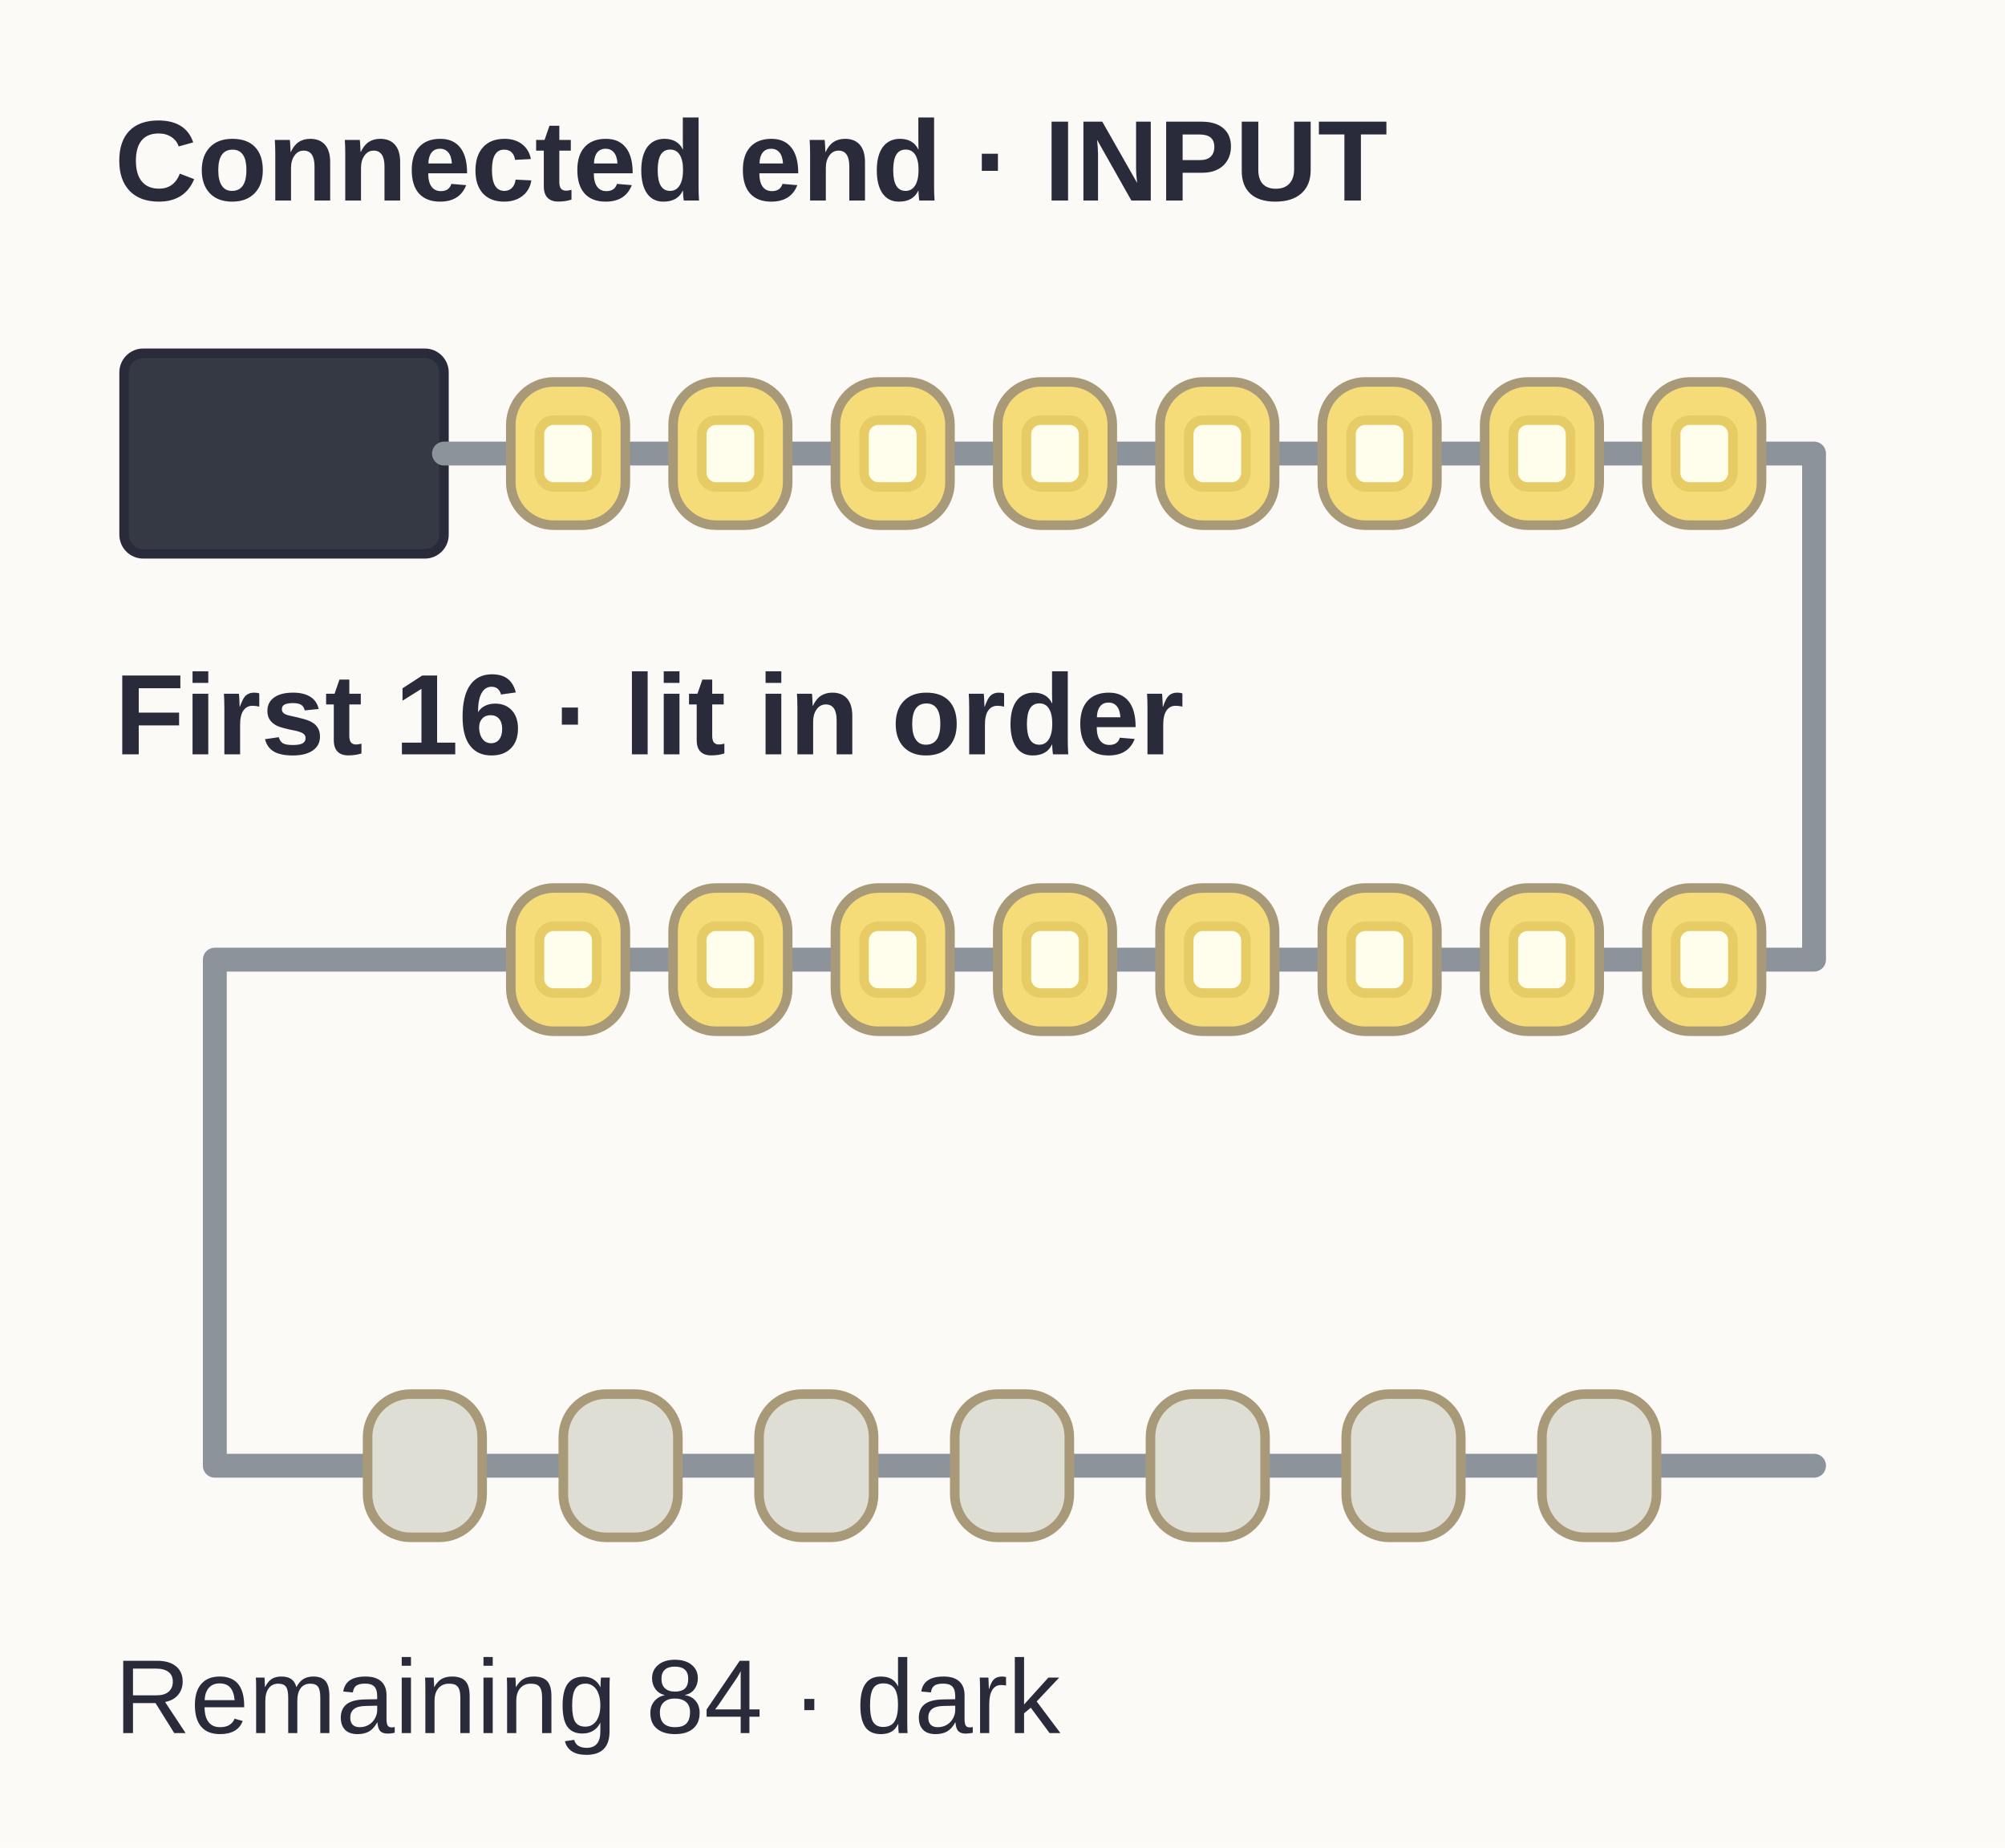
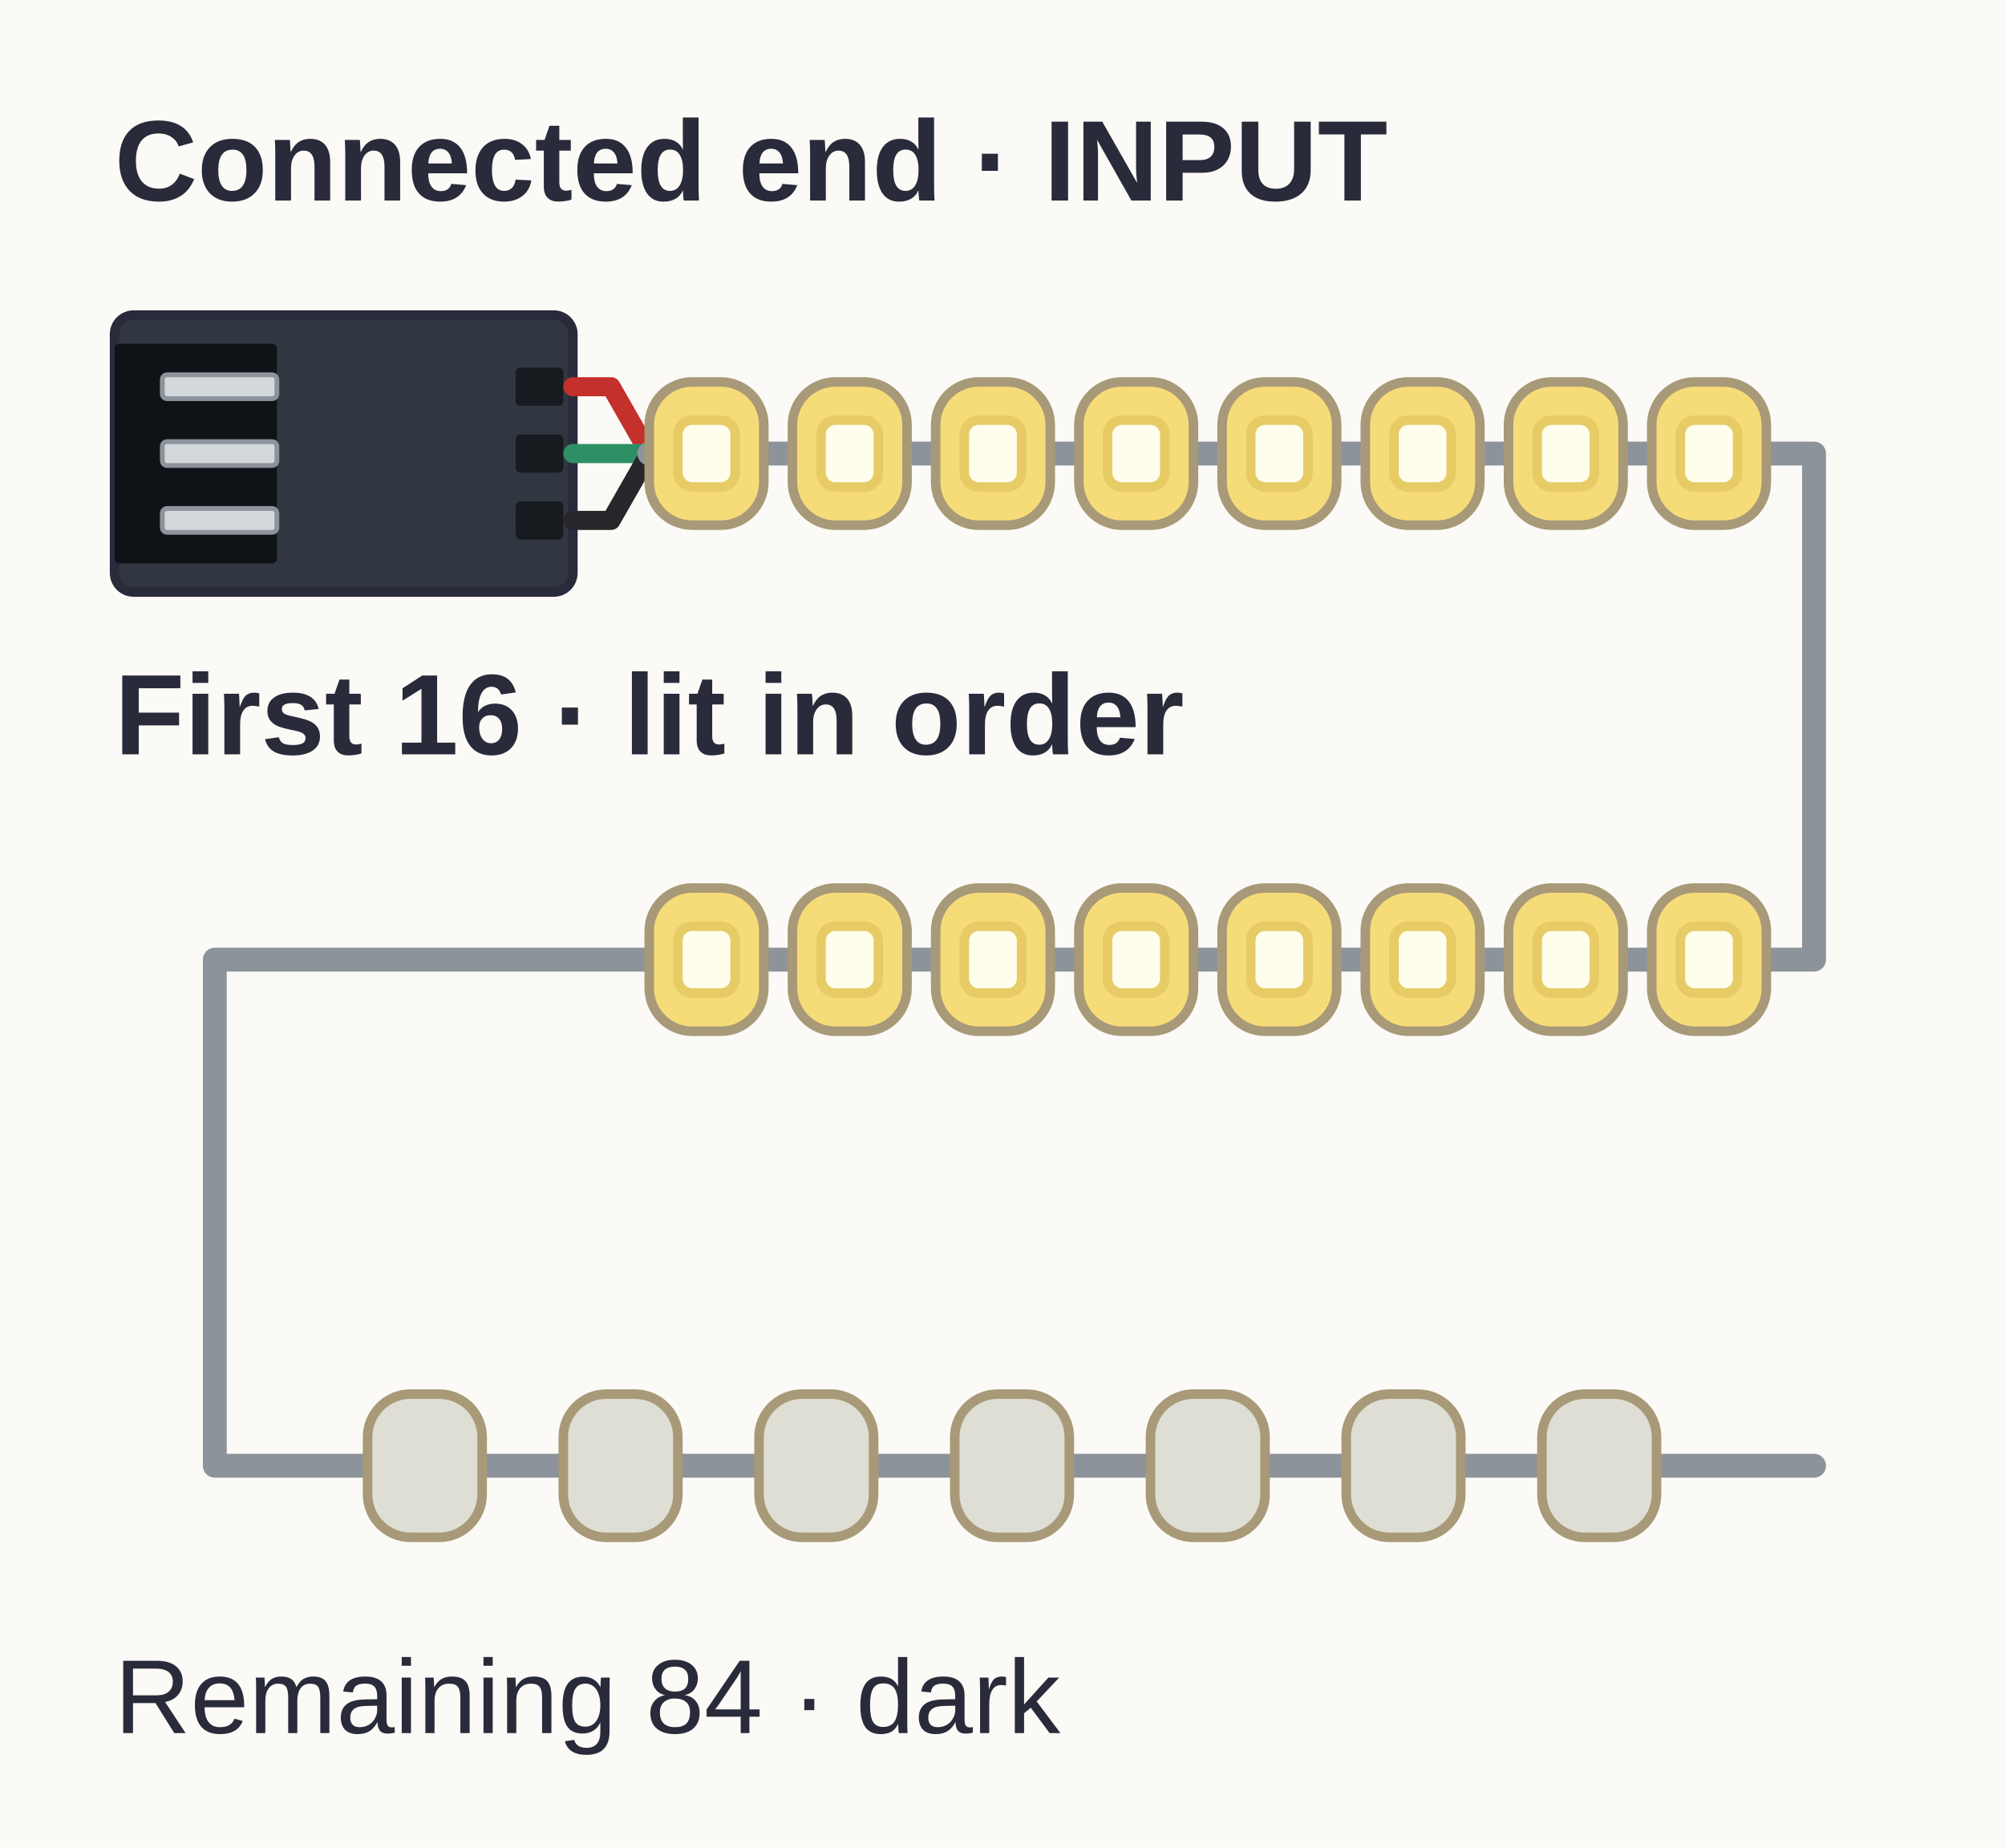
<svg xmlns="http://www.w3.org/2000/svg" viewBox="0 89 420 387" width="420" height="387" role="img">
  <defs>
    <marker id="arrow" viewBox="0 0 10 10" refX="8" refY="5" markerWidth="7" markerHeight="7" orient="auto-start-reverse">
      <path d="M0 0 L10 5 L0 10z" fill="#2f6fb5" />
    </marker>
  </defs>
  <rect x="0" y="89" width="420" height="387" fill="#fbfaf6" />
  <text x="24" y="131" font-family="Arial,Helvetica,sans-serif" font-size="24" fill="#292b3b" font-weight="700" text-anchor="start">Connected end · INPUT</text>
-   <rect x="26" y="163" width="67" height="42" rx="4" fill="#353943" stroke="#292b3b" stroke-width="2" />
-   <path d="M93 184 L380 184 L380 290 L45 290 L45 396 L380 396" fill="none" stroke="#8d939a" stroke-width="5" stroke-linejoin="round" stroke-linecap="round" />
-   <rect x="107" y="169" width="24" height="30" rx="9" fill="#f6dc79" stroke="#a89978" stroke-width="2" />
-   <rect x="113" y="177" width="12" height="14" rx="3" fill="#fffdec" stroke="#e7cb65" stroke-width="2" />
-   <rect x="141" y="169" width="24" height="30" rx="9" fill="#f6dc79" stroke="#a89978" stroke-width="2" />
-   <rect x="147" y="177" width="12" height="14" rx="3" fill="#fffdec" stroke="#e7cb65" stroke-width="2" />
-   <rect x="175" y="169" width="24" height="30" rx="9" fill="#f6dc79" stroke="#a89978" stroke-width="2" />
-   <rect x="181" y="177" width="12" height="14" rx="3" fill="#fffdec" stroke="#e7cb65" stroke-width="2" />
-   <rect x="209" y="169" width="24" height="30" rx="9" fill="#f6dc79" stroke="#a89978" stroke-width="2" />
-   <rect x="215" y="177" width="12" height="14" rx="3" fill="#fffdec" stroke="#e7cb65" stroke-width="2" />
-   <rect x="243" y="169" width="24" height="30" rx="9" fill="#f6dc79" stroke="#a89978" stroke-width="2" />
-   <rect x="249" y="177" width="12" height="14" rx="3" fill="#fffdec" stroke="#e7cb65" stroke-width="2" />
-   <rect x="277" y="169" width="24" height="30" rx="9" fill="#f6dc79" stroke="#a89978" stroke-width="2" />
-   <rect x="283" y="177" width="12" height="14" rx="3" fill="#fffdec" stroke="#e7cb65" stroke-width="2" />
-   <rect x="311" y="169" width="24" height="30" rx="9" fill="#f6dc79" stroke="#a89978" stroke-width="2" />
-   <rect x="317" y="177" width="12" height="14" rx="3" fill="#fffdec" stroke="#e7cb65" stroke-width="2" />
-   <rect x="345" y="169" width="24" height="30" rx="9" fill="#f6dc79" stroke="#a89978" stroke-width="2" />
-   <rect x="351" y="177" width="12" height="14" rx="3" fill="#fffdec" stroke="#e7cb65" stroke-width="2" />
-   <rect x="345" y="275" width="24" height="30" rx="9" fill="#f6dc79" stroke="#a89978" stroke-width="2" />
-   <rect x="351" y="283" width="12" height="14" rx="3" fill="#fffdec" stroke="#e7cb65" stroke-width="2" />
-   <rect x="311" y="275" width="24" height="30" rx="9" fill="#f6dc79" stroke="#a89978" stroke-width="2" />
-   <rect x="317" y="283" width="12" height="14" rx="3" fill="#fffdec" stroke="#e7cb65" stroke-width="2" />
-   <rect x="277" y="275" width="24" height="30" rx="9" fill="#f6dc79" stroke="#a89978" stroke-width="2" />
-   <rect x="283" y="283" width="12" height="14" rx="3" fill="#fffdec" stroke="#e7cb65" stroke-width="2" />
-   <rect x="243" y="275" width="24" height="30" rx="9" fill="#f6dc79" stroke="#a89978" stroke-width="2" />
-   <rect x="249" y="283" width="12" height="14" rx="3" fill="#fffdec" stroke="#e7cb65" stroke-width="2" />
-   <rect x="209" y="275" width="24" height="30" rx="9" fill="#f6dc79" stroke="#a89978" stroke-width="2" />
-   <rect x="215" y="283" width="12" height="14" rx="3" fill="#fffdec" stroke="#e7cb65" stroke-width="2" />
-   <rect x="175" y="275" width="24" height="30" rx="9" fill="#f6dc79" stroke="#a89978" stroke-width="2" />
-   <rect x="181" y="283" width="12" height="14" rx="3" fill="#fffdec" stroke="#e7cb65" stroke-width="2" />
-   <rect x="141" y="275" width="24" height="30" rx="9" fill="#f6dc79" stroke="#a89978" stroke-width="2" />
-   <rect x="147" y="283" width="12" height="14" rx="3" fill="#fffdec" stroke="#e7cb65" stroke-width="2" />
-   <rect x="107" y="275" width="24" height="30" rx="9" fill="#f6dc79" stroke="#a89978" stroke-width="2" />
-   <rect x="113" y="283" width="12" height="14" rx="3" fill="#fffdec" stroke="#e7cb65" stroke-width="2" />
+   <rect x="24" y="155" width="96" height="58" rx="4" fill="#303740" stroke="#292b3b" stroke-width="2" />
+   <rect x="24" y="161" width="34" height="46" rx="1" fill="#0f1317" stroke="none" stroke-width="2" />
+   <rect x="34" y="167.5" width="24" height="5" rx="1" fill="#d3d8db" stroke="#8d939a" stroke-width="1" />
+   <rect x="34" y="181.5" width="24" height="5" rx="1" fill="#d3d8db" stroke="#8d939a" stroke-width="1" />
+   <rect x="34" y="195.5" width="24" height="5" rx="1" fill="#d3d8db" stroke="#8d939a" stroke-width="1" />
+   <rect x="108" y="166" width="10" height="8" rx="1" fill="#171b20" stroke="none" stroke-width="2" />
+   <rect x="108" y="180" width="10" height="8" rx="1" fill="#171b20" stroke="none" stroke-width="2" />
+   <rect x="108" y="194" width="10" height="8" rx="1" fill="#171b20" stroke="none" stroke-width="2" />
+   <path d="M120 170 L128 170 L136 184" fill="none" stroke="#c4302b" stroke-width="4" stroke-linejoin="round" stroke-linecap="round" />
+   <path d="M120 184 L128 184 L136 184" fill="none" stroke="#2f8f64" stroke-width="4" stroke-linejoin="round" stroke-linecap="round" />
+   <path d="M120 198 L128 198 L136 184" fill="none" stroke="#26262b" stroke-width="4" stroke-linejoin="round" stroke-linecap="round" />
+   <path d="M136 184 L380 184 L380 290 L45 290 L45 396 L380 396" fill="none" stroke="#8d939a" stroke-width="5" stroke-linejoin="round" stroke-linecap="round" />
+   <rect x="136" y="169" width="24" height="30" rx="9" fill="#f6dc79" stroke="#a89978" stroke-width="2" />
+   <rect x="142" y="177" width="12" height="14" rx="3" fill="#fffdec" stroke="#e7cb65" stroke-width="2" />
+   <rect x="166" y="169" width="24" height="30" rx="9" fill="#f6dc79" stroke="#a89978" stroke-width="2" />
+   <rect x="172" y="177" width="12" height="14" rx="3" fill="#fffdec" stroke="#e7cb65" stroke-width="2" />
+   <rect x="196" y="169" width="24" height="30" rx="9" fill="#f6dc79" stroke="#a89978" stroke-width="2" />
+   <rect x="202" y="177" width="12" height="14" rx="3" fill="#fffdec" stroke="#e7cb65" stroke-width="2" />
+   <rect x="226" y="169" width="24" height="30" rx="9" fill="#f6dc79" stroke="#a89978" stroke-width="2" />
+   <rect x="232" y="177" width="12" height="14" rx="3" fill="#fffdec" stroke="#e7cb65" stroke-width="2" />
+   <rect x="256" y="169" width="24" height="30" rx="9" fill="#f6dc79" stroke="#a89978" stroke-width="2" />
+   <rect x="262" y="177" width="12" height="14" rx="3" fill="#fffdec" stroke="#e7cb65" stroke-width="2" />
+   <rect x="286" y="169" width="24" height="30" rx="9" fill="#f6dc79" stroke="#a89978" stroke-width="2" />
+   <rect x="292" y="177" width="12" height="14" rx="3" fill="#fffdec" stroke="#e7cb65" stroke-width="2" />
+   <rect x="316" y="169" width="24" height="30" rx="9" fill="#f6dc79" stroke="#a89978" stroke-width="2" />
+   <rect x="322" y="177" width="12" height="14" rx="3" fill="#fffdec" stroke="#e7cb65" stroke-width="2" />
+   <rect x="346" y="169" width="24" height="30" rx="9" fill="#f6dc79" stroke="#a89978" stroke-width="2" />
+   <rect x="352" y="177" width="12" height="14" rx="3" fill="#fffdec" stroke="#e7cb65" stroke-width="2" />
+   <rect x="346" y="275" width="24" height="30" rx="9" fill="#f6dc79" stroke="#a89978" stroke-width="2" />
+   <rect x="352" y="283" width="12" height="14" rx="3" fill="#fffdec" stroke="#e7cb65" stroke-width="2" />
+   <rect x="316" y="275" width="24" height="30" rx="9" fill="#f6dc79" stroke="#a89978" stroke-width="2" />
+   <rect x="322" y="283" width="12" height="14" rx="3" fill="#fffdec" stroke="#e7cb65" stroke-width="2" />
+   <rect x="286" y="275" width="24" height="30" rx="9" fill="#f6dc79" stroke="#a89978" stroke-width="2" />
+   <rect x="292" y="283" width="12" height="14" rx="3" fill="#fffdec" stroke="#e7cb65" stroke-width="2" />
+   <rect x="256" y="275" width="24" height="30" rx="9" fill="#f6dc79" stroke="#a89978" stroke-width="2" />
+   <rect x="262" y="283" width="12" height="14" rx="3" fill="#fffdec" stroke="#e7cb65" stroke-width="2" />
+   <rect x="226" y="275" width="24" height="30" rx="9" fill="#f6dc79" stroke="#a89978" stroke-width="2" />
+   <rect x="232" y="283" width="12" height="14" rx="3" fill="#fffdec" stroke="#e7cb65" stroke-width="2" />
+   <rect x="196" y="275" width="24" height="30" rx="9" fill="#f6dc79" stroke="#a89978" stroke-width="2" />
+   <rect x="202" y="283" width="12" height="14" rx="3" fill="#fffdec" stroke="#e7cb65" stroke-width="2" />
+   <rect x="166" y="275" width="24" height="30" rx="9" fill="#f6dc79" stroke="#a89978" stroke-width="2" />
+   <rect x="172" y="283" width="12" height="14" rx="3" fill="#fffdec" stroke="#e7cb65" stroke-width="2" />
+   <rect x="136" y="275" width="24" height="30" rx="9" fill="#f6dc79" stroke="#a89978" stroke-width="2" />
+   <rect x="142" y="283" width="12" height="14" rx="3" fill="#fffdec" stroke="#e7cb65" stroke-width="2" />
  <text x="24" y="247" font-family="Arial,Helvetica,sans-serif" font-size="24" fill="#292b3b" font-weight="700" text-anchor="start">First 16 · lit in order</text>
  <rect x="77" y="381" width="24" height="30" rx="9" fill="#deded4" stroke="#a89978" stroke-width="2" />
  <rect x="118" y="381" width="24" height="30" rx="9" fill="#deded4" stroke="#a89978" stroke-width="2" />
  <rect x="159" y="381" width="24" height="30" rx="9" fill="#deded4" stroke="#a89978" stroke-width="2" />
  <rect x="200" y="381" width="24" height="30" rx="9" fill="#deded4" stroke="#a89978" stroke-width="2" />
  <rect x="241" y="381" width="24" height="30" rx="9" fill="#deded4" stroke="#a89978" stroke-width="2" />
  <rect x="282" y="381" width="24" height="30" rx="9" fill="#deded4" stroke="#a89978" stroke-width="2" />
  <rect x="323" y="381" width="24" height="30" rx="9" fill="#deded4" stroke="#a89978" stroke-width="2" />
  <text x="24" y="452" font-family="Arial,Helvetica,sans-serif" font-size="22" fill="#292b3b" font-weight="400" text-anchor="start">Remaining 84 · dark</text>
</svg>
